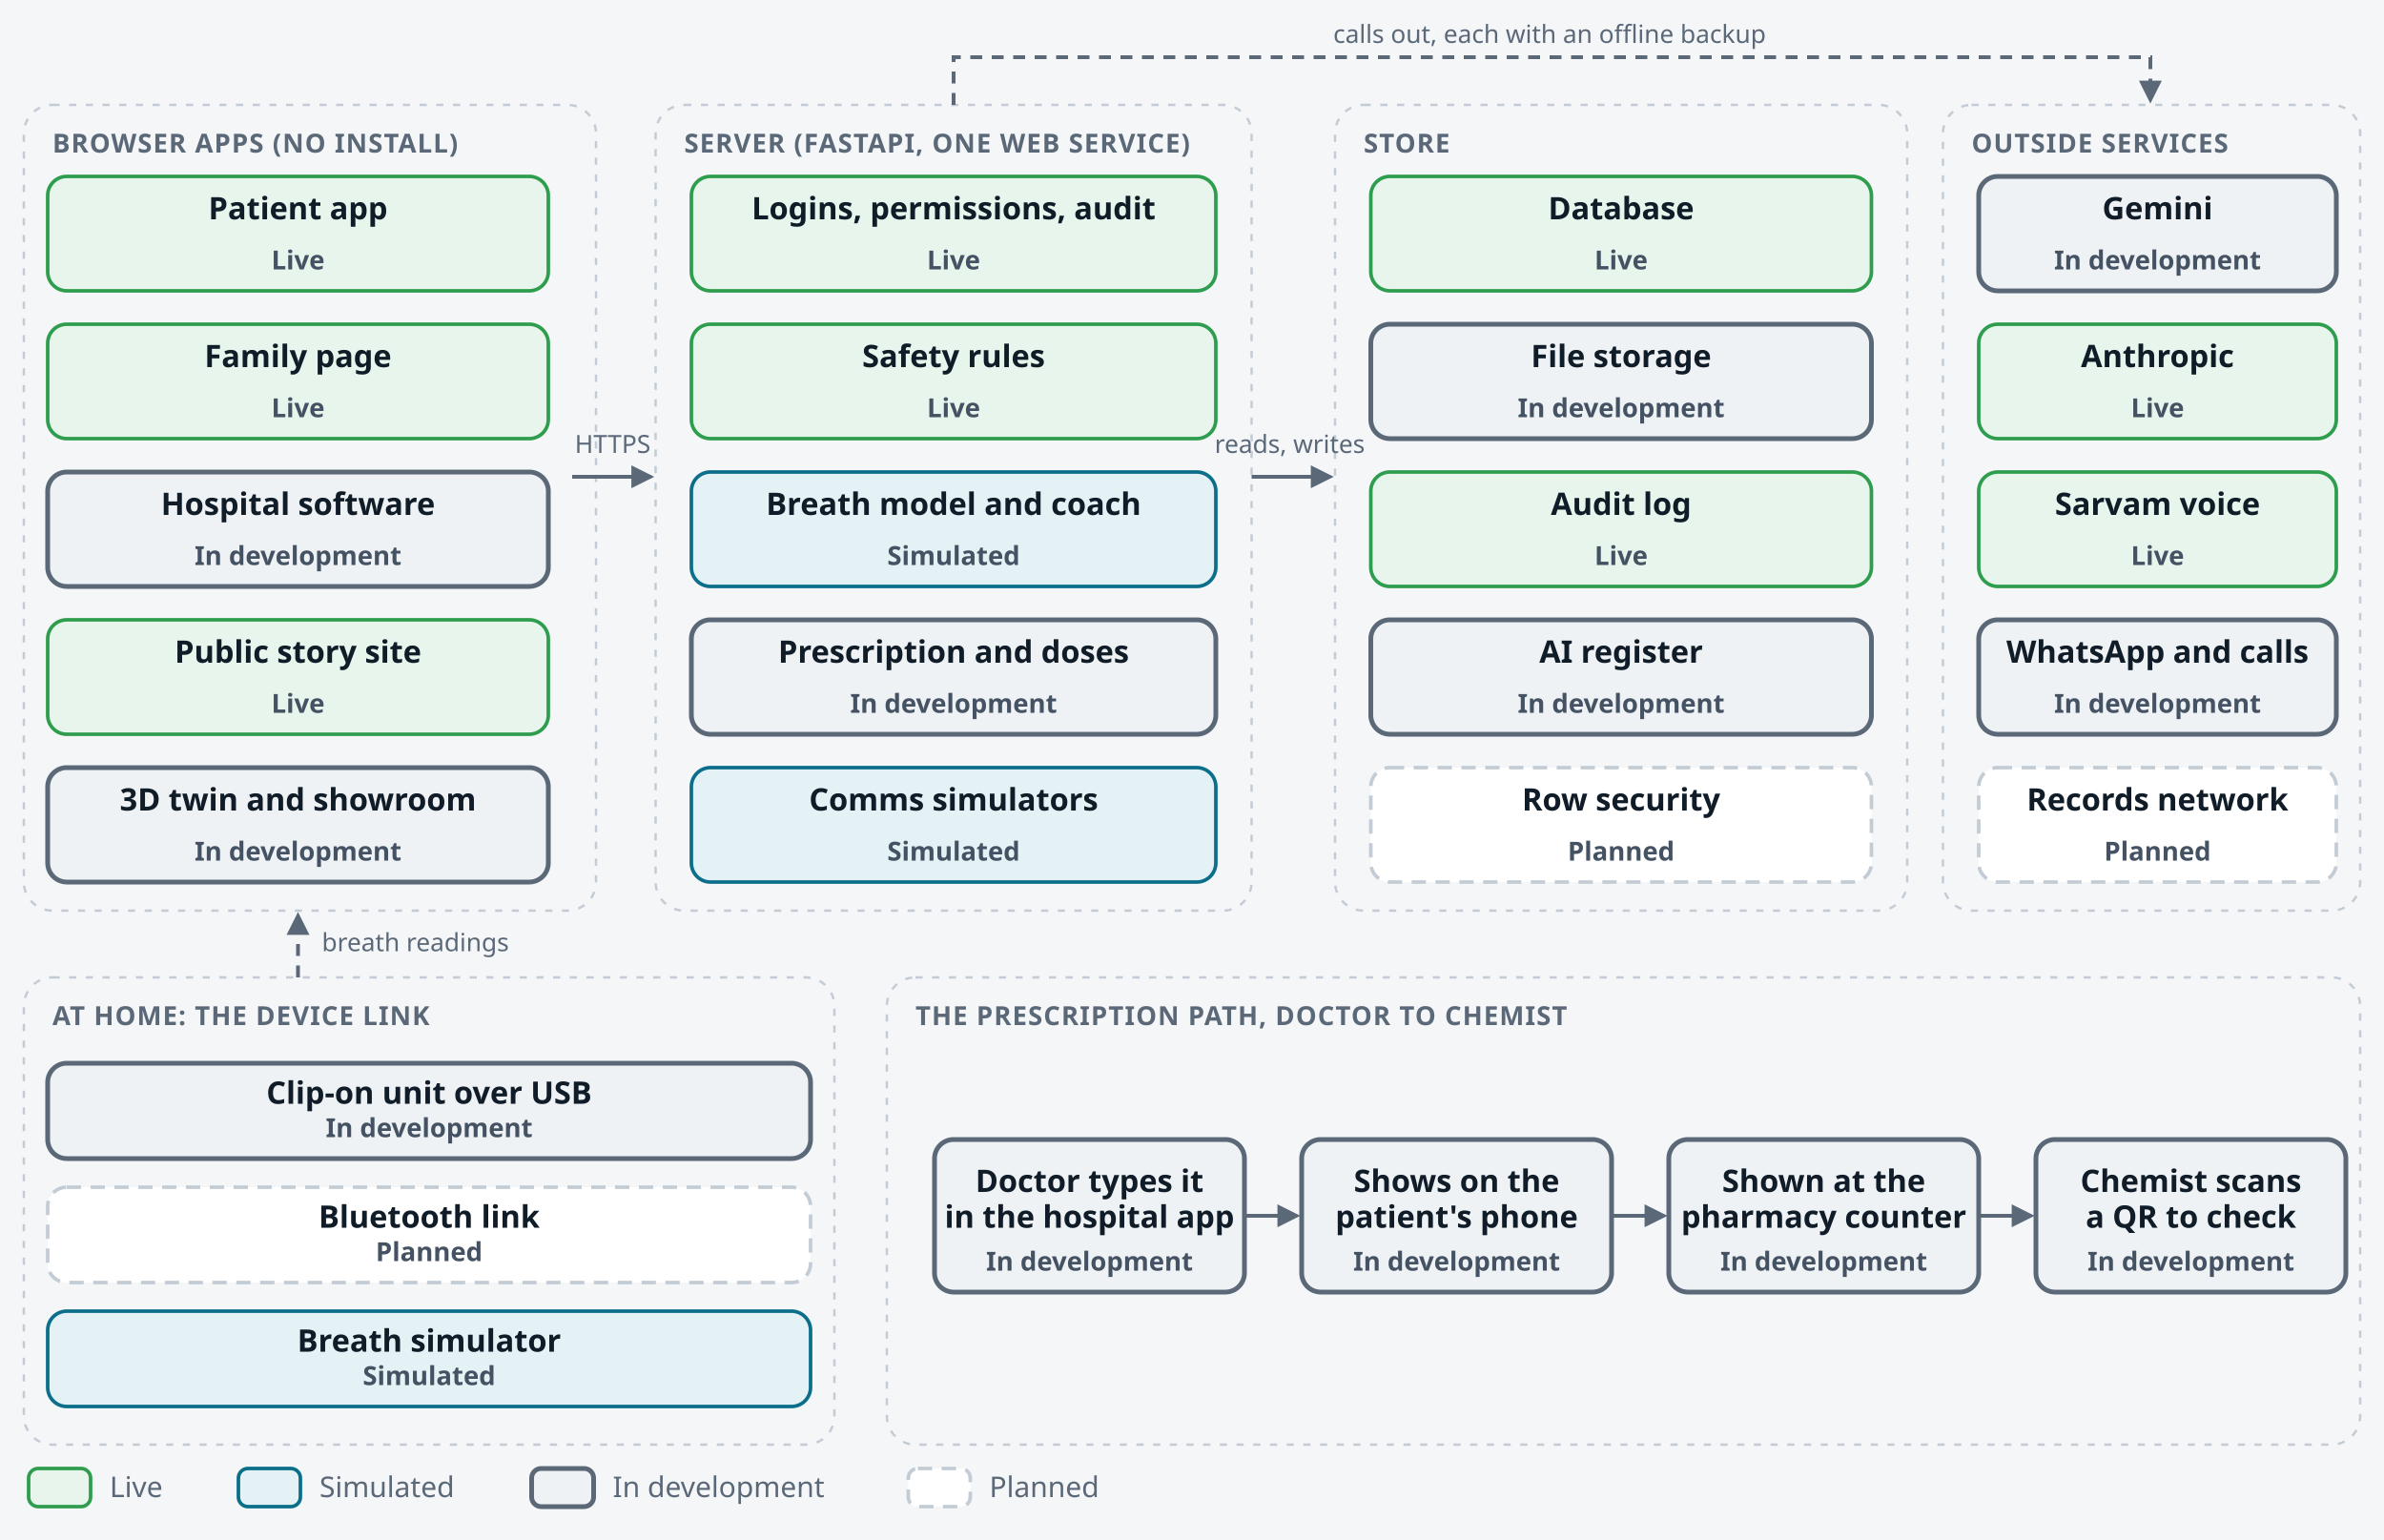
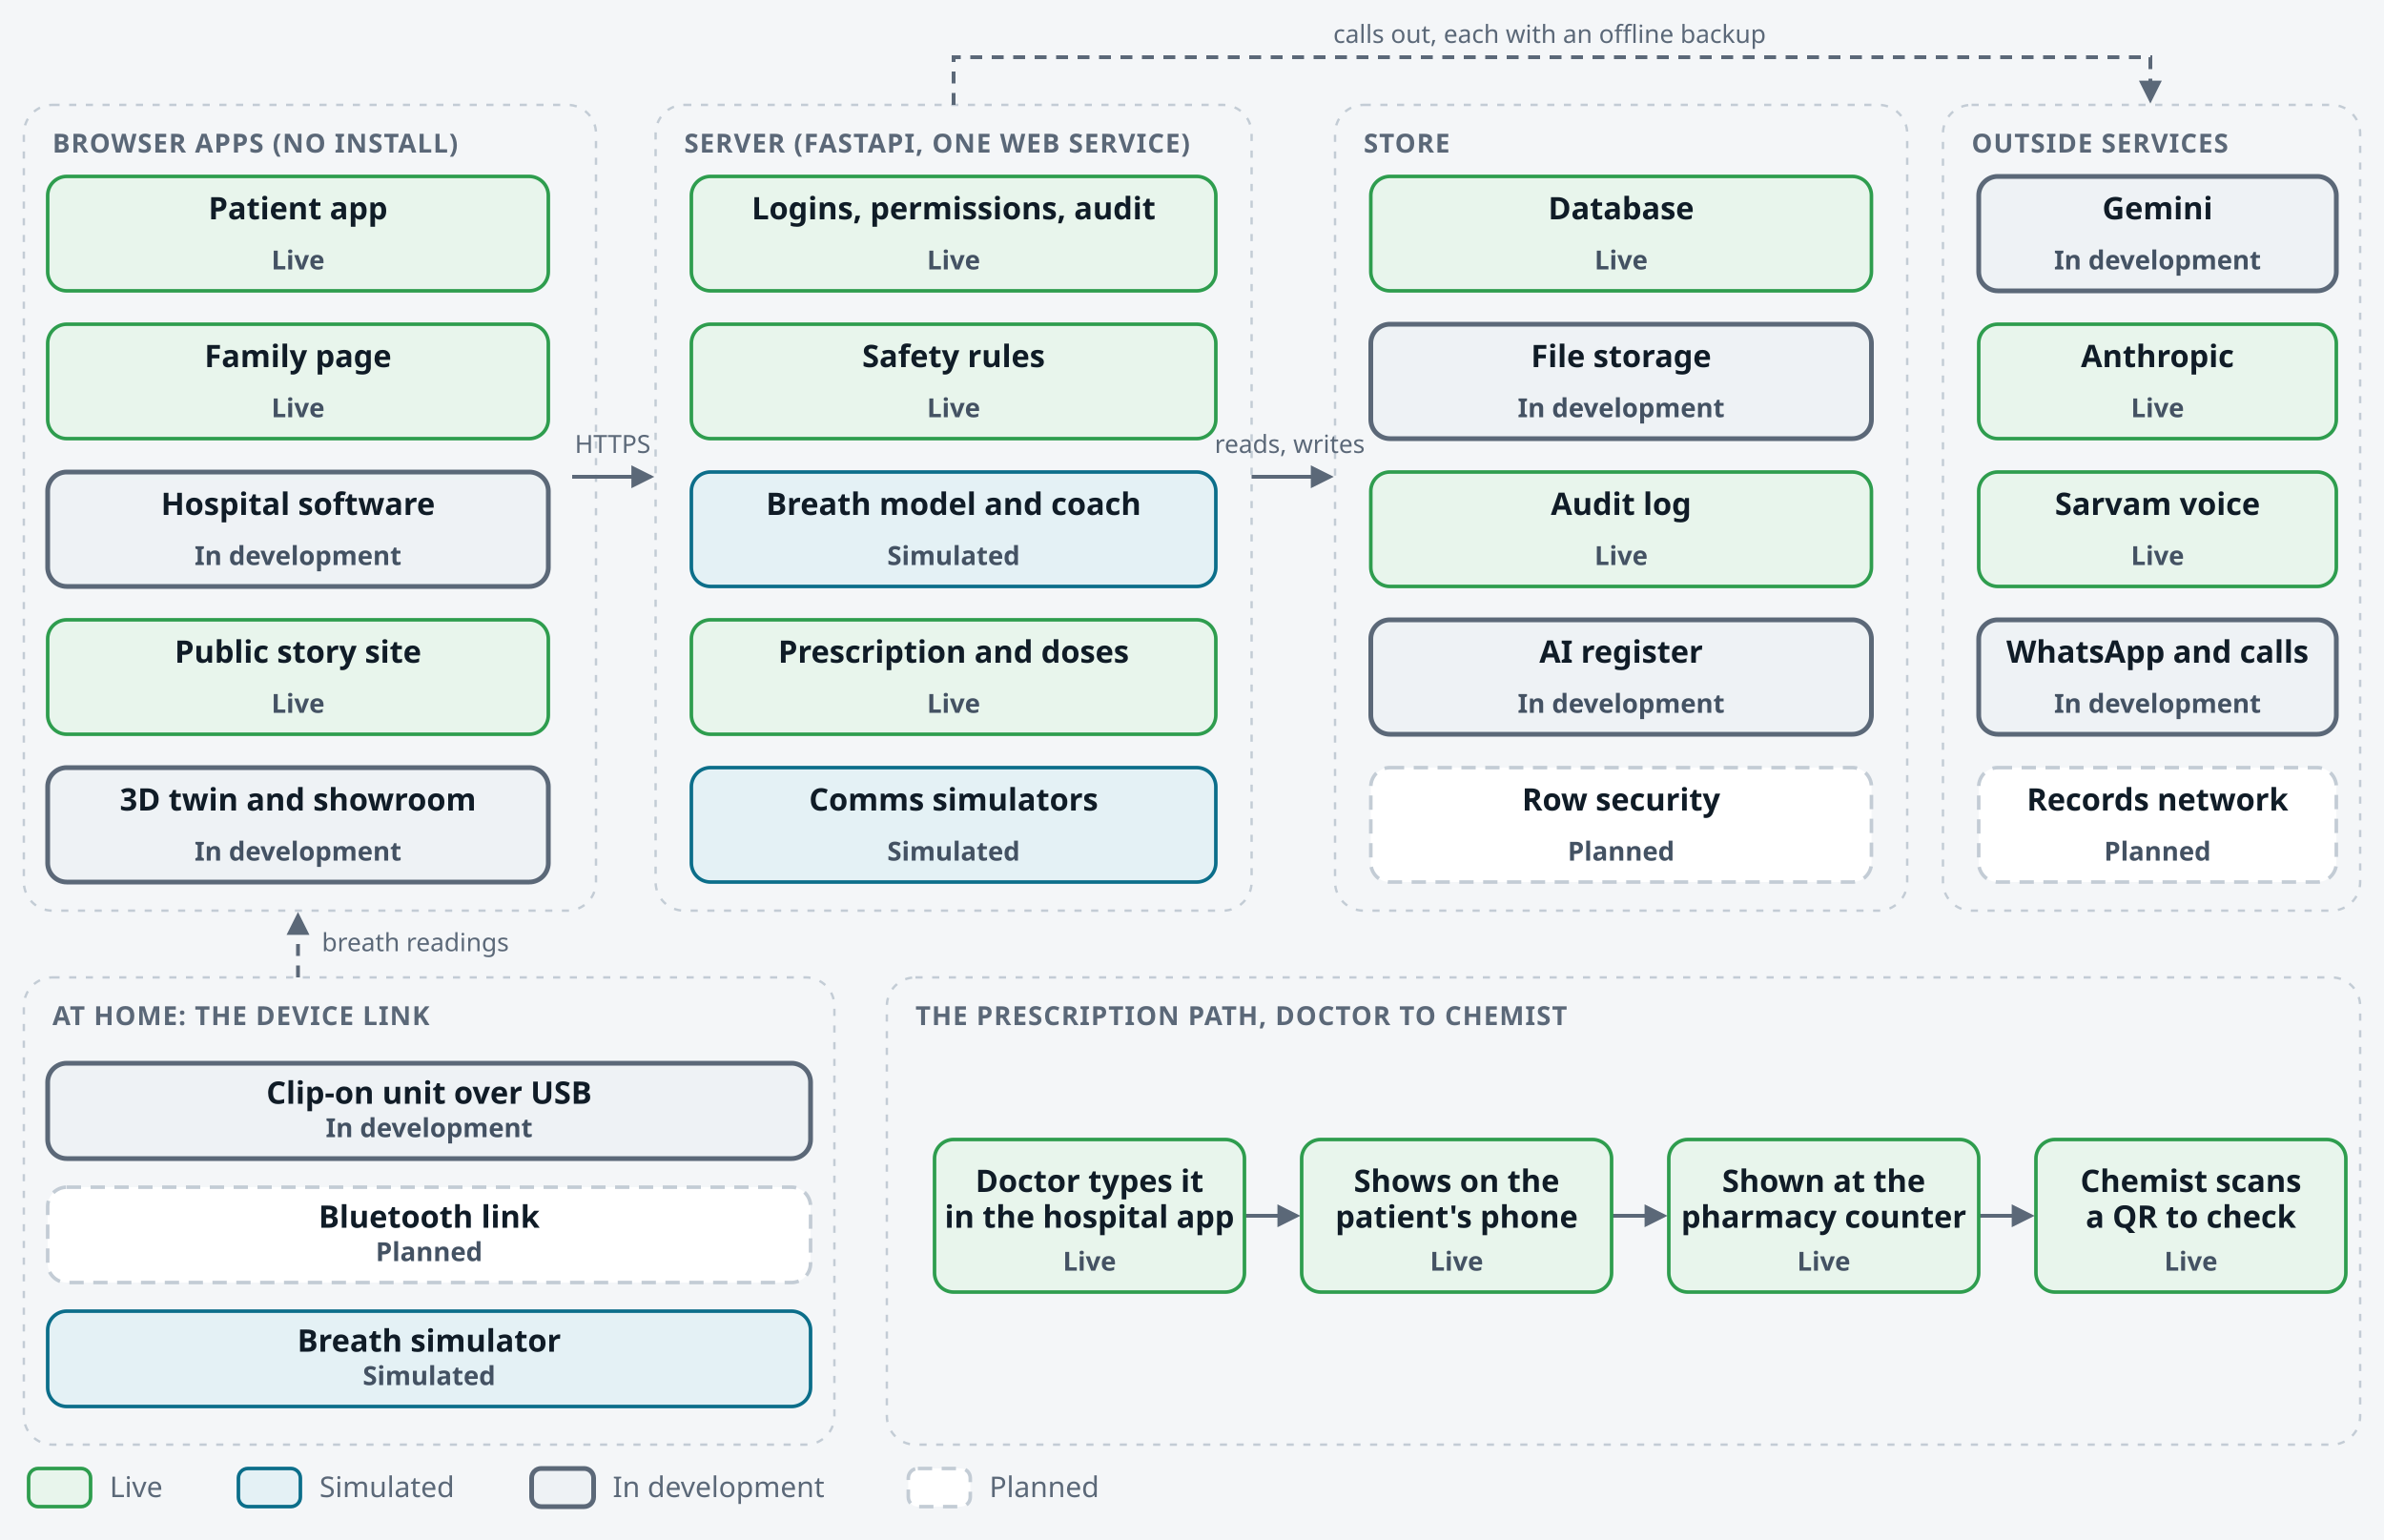
<svg xmlns="http://www.w3.org/2000/svg" viewBox="0 0 1000 646" width="1000" height="646" font-family="Segoe UI, Nirmala UI, Noto Sans, Arial, sans-serif" role="img" aria-labelledby="t d">
  <style>
.box rect{fill:#f8fafb;stroke:#c3ccd5;stroke-width:1.5}
.box.s-live rect{fill:#e8f5ec;stroke:#2e9d4e}
.box.s-simulated rect{fill:#e4f1f5;stroke:#0b6e8a}
.box.s-in_development rect{fill:#eef2f5;stroke:#5b6878;stroke-width:2}
.box.s-planned rect{fill:#ffffff;stroke:#c3ccd5;stroke-dasharray:6 4}
.box .t{fill:#101c27;font-size:13px;font-weight:650}
.box .st{fill:#445263;font-size:11px;font-weight:700}
.zone{fill:none;stroke:#c3ccd5;stroke-width:1;stroke-dasharray:3 4}
.zone-t{fill:#5b6878;font-size:11px;font-weight:700;letter-spacing:.04em}
.link{stroke:#5b6878;stroke-width:1.6;fill:none}.link.dashed{stroke-dasharray:5 4}
.arrow{fill:#5b6878}.lk{fill:#5b6878;font-size:10.5px}
@media (prefers-color-scheme:dark){
.bg{fill:#0d1319}
.box rect{fill:#1a2430;stroke:#3a4a5c}
.box.s-live rect{fill:#13301d;stroke:#4cc06d}
.box.s-simulated rect{fill:#12303d;stroke:#3fb4d4}
.box.s-in_development rect{fill:#202c39;stroke:#95a2b0}
.box.s-planned rect{fill:#151d26;stroke:#3a4a5c}
.box .t{fill:#e8eef4}.box .st{fill:#b4c0cc}
.zone{stroke:#283544}.zone-t,.lk{fill:#95a2b0}.link{stroke:#95a2b0}.arrow{fill:#95a2b0}
.title-t{fill:#e8eef4}}
.bg{fill:#f4f6f8}.title-t{fill:#101c27;font-size:18px;font-weight:700}
</style>
  <rect class="bg" width="1000" height="646" />
  <defs>
    <marker id="ah" viewBox="0 0 10 10" refX="8.5" refY="5" markerWidth="6" markerHeight="6" orient="auto">
      <path class="arrow" d="M0 0 L10 5 L0 10 z" />
    </marker>
  </defs>
  <rect class="zone" x="10" y="44" width="240" height="338" rx="12" />
  <text class="zone-t" x="22" y="64">BROWSER APPS (NO INSTALL)</text>
  <rect class="zone" x="275" y="44" width="250" height="338" rx="12" />
  <text class="zone-t" x="287" y="64">SERVER (FASTAPI, ONE WEB SERVICE)</text>
  <rect class="zone" x="560" y="44" width="240" height="338" rx="12" />
  <text class="zone-t" x="572" y="64">STORE</text>
  <rect class="zone" x="815" y="44" width="175" height="338" rx="12" />
  <text class="zone-t" x="827" y="64">OUTSIDE SERVICES</text>
  <rect class="zone" x="10" y="410" width="340" height="196" rx="12" />
  <text class="zone-t" x="22" y="430">AT HOME: THE DEVICE LINK</text>
  <rect class="zone" x="372" y="410" width="618" height="196" rx="12" />
  <text class="zone-t" x="384" y="430">THE PRESCRIPTION PATH, DOCTOR TO CHEMIST</text>
  <path class="link" d="M240 200 L273 200" marker-end="url(#ah)" />
  <text class="lk" x="257" y="190" text-anchor="middle">HTTPS</text>
  <path class="link" d="M525 200 L558 200" marker-end="url(#ah)" />
  <text class="lk" x="541" y="190" text-anchor="middle">reads, writes</text>
  <path class="link dashed" d="M400 44 L400 24 L902 24 L902 42" marker-end="url(#ah)" />
  <text class="lk" x="650" y="18" text-anchor="middle">calls out, each with an offline backup</text>
  <path class="link dashed" d="M125 410 L125 384" marker-end="url(#ah)" />
  <text class="lk" x="135" y="399" text-anchor="start">breath readings</text>
  <path class="link" d="M522 510 L544 510" marker-end="url(#ah)" />
  <path class="link" d="M676 510 L698 510" marker-end="url(#ah)" />
  <path class="link" d="M830 510 L852 510" marker-end="url(#ah)" />
  <g class="box s-live" data-key="app.patient" role="img" aria-label="Patient app: Live">
    <rect x="20" y="74" width="210" height="48" rx="8" />
    <text class="t" x="125.0" y="92" text-anchor="middle">Patient app</text>
    <text class="st" x="125.0" y="113" text-anchor="middle">Live</text>
  </g>
  <g class="box s-live" data-key="family.page" role="img" aria-label="Family page: Live">
    <rect x="20" y="136" width="210" height="48" rx="8" />
    <text class="t" x="125.0" y="154" text-anchor="middle">Family page</text>
    <text class="st" x="125.0" y="175" text-anchor="middle">Live</text>
  </g>
  <g class="box s-in_development" data-key="chart.tabs" role="img" aria-label="Hospital software: In development">
    <rect x="20" y="198" width="210" height="48" rx="8" />
    <text class="t" x="125.0" y="216" text-anchor="middle">Hospital software</text>
    <text class="st" x="125.0" y="237" text-anchor="middle">In development</text>
  </g>
  <g class="box s-live" data-key="public.landing" role="img" aria-label="Public story site: Live">
    <rect x="20" y="260" width="210" height="48" rx="8" />
    <text class="t" x="125.0" y="278" text-anchor="middle">Public story site</text>
    <text class="st" x="125.0" y="299" text-anchor="middle">Live</text>
  </g>
  <g class="box s-in_development" data-key="twin.public" role="img" aria-label="3D twin and showroom: In development">
    <rect x="20" y="322" width="210" height="48" rx="8" />
    <text class="t" x="125.0" y="340" text-anchor="middle">3D twin and showroom</text>
    <text class="st" x="125.0" y="361" text-anchor="middle">In development</text>
  </g>
  <g class="box s-live" data-key="auth.staff_login" role="img" aria-label="Logins, permissions, audit: Live">
    <rect x="290" y="74" width="220" height="48" rx="8" />
    <text class="t" x="400.0" y="92" text-anchor="middle">Logins, permissions, audit</text>
    <text class="st" x="400.0" y="113" text-anchor="middle">Live</text>
  </g>
  <g class="box s-live" data-key="safety.red_flags" role="img" aria-label="Safety rules: Live">
    <rect x="290" y="136" width="220" height="48" rx="8" />
    <text class="t" x="400.0" y="154" text-anchor="middle">Safety rules</text>
    <text class="st" x="400.0" y="175" text-anchor="middle">Live</text>
  </g>
  <g class="box s-simulated" data-key="coach.classifier" role="img" aria-label="Breath model and coach: Simulated">
    <rect x="290" y="198" width="220" height="48" rx="8" />
    <text class="t" x="400.0" y="216" text-anchor="middle">Breath model and coach</text>
    <text class="st" x="400.0" y="237" text-anchor="middle">Simulated</text>
  </g>
-   <g class="box s-in_development" data-key="rx.patient_phone" role="img" aria-label="Prescription and doses: In development">
+   <g class="box s-live" data-key="rx.patient_phone" role="img" aria-label="Prescription and doses: Live">
    <rect x="290" y="260" width="220" height="48" rx="8" />
    <text class="t" x="400.0" y="278" text-anchor="middle">Prescription and doses</text>
-     <text class="st" x="400.0" y="299" text-anchor="middle">In development</text>
+     <text class="st" x="400.0" y="299" text-anchor="middle">Live</text>
  </g>
  <g class="box s-simulated" data-key="comms.whatsapp" role="img" aria-label="Comms simulators: Simulated">
    <rect x="290" y="322" width="220" height="48" rx="8" />
    <text class="t" x="400.0" y="340" text-anchor="middle">Comms simulators</text>
    <text class="st" x="400.0" y="361" text-anchor="middle">Simulated</text>
  </g>
  <g class="box s-live" data-key="tenancy.hospitals" role="img" aria-label="Database: Live">
    <rect x="575" y="74" width="210" height="48" rx="8" />
    <text class="t" x="680.0" y="92" text-anchor="middle">Database</text>
    <text class="st" x="680.0" y="113" text-anchor="middle">Live</text>
  </g>
  <g class="box s-in_development" data-key="docs.vault" role="img" aria-label="File storage: In development">
    <rect x="575" y="136" width="210" height="48" rx="8" />
    <text class="t" x="680.0" y="154" text-anchor="middle">File storage</text>
    <text class="st" x="680.0" y="175" text-anchor="middle">In development</text>
  </g>
  <g class="box s-live" data-key="audit.log" role="img" aria-label="Audit log: Live">
    <rect x="575" y="198" width="210" height="48" rx="8" />
    <text class="t" x="680.0" y="216" text-anchor="middle">Audit log</text>
    <text class="st" x="680.0" y="237" text-anchor="middle">Live</text>
  </g>
  <g class="box s-in_development" data-key="ai.register" role="img" aria-label="AI register: In development">
    <rect x="575" y="260" width="210" height="48" rx="8" />
    <text class="t" x="680.0" y="278" text-anchor="middle">AI register</text>
    <text class="st" x="680.0" y="299" text-anchor="middle">In development</text>
  </g>
  <g class="box s-planned" data-key="db.rls_per_hospital" role="img" aria-label="Row security: Planned">
    <rect x="575" y="322" width="210" height="48" rx="8" />
    <text class="t" x="680.0" y="340" text-anchor="middle">Row security</text>
    <text class="st" x="680.0" y="361" text-anchor="middle">Planned</text>
  </g>
  <g class="box s-in_development" data-key="rx.ai_read" role="img" aria-label="Gemini: In development">
    <rect x="830" y="74" width="150" height="48" rx="8" />
    <text class="t" x="905.0" y="92" text-anchor="middle">Gemini</text>
    <text class="st" x="905.0" y="113" text-anchor="middle">In development</text>
  </g>
  <g class="box s-live" data-key="ai.summary" role="img" aria-label="Anthropic: Live">
    <rect x="830" y="136" width="150" height="48" rx="8" />
    <text class="t" x="905.0" y="154" text-anchor="middle">Anthropic</text>
    <text class="st" x="905.0" y="175" text-anchor="middle">Live</text>
  </g>
  <g class="box s-live" data-key="coach.voice" role="img" aria-label="Sarvam voice: Live">
    <rect x="830" y="198" width="150" height="48" rx="8" />
    <text class="t" x="905.0" y="216" text-anchor="middle">Sarvam voice</text>
    <text class="st" x="905.0" y="237" text-anchor="middle">Live</text>
  </g>
  <g class="box s-in_development" data-key="comms.whatsapp_real_send" role="img" aria-label="WhatsApp and calls: In development">
    <rect x="830" y="260" width="150" height="48" rx="8" />
    <text class="t" x="905.0" y="278" text-anchor="middle">WhatsApp and calls</text>
    <text class="st" x="905.0" y="299" text-anchor="middle">In development</text>
  </g>
  <g class="box s-planned" data-key="docs.abdm_link" role="img" aria-label="Records network: Planned">
    <rect x="830" y="322" width="150" height="48" rx="8" />
    <text class="t" x="905.0" y="340" text-anchor="middle">Records network</text>
    <text class="st" x="905.0" y="361" text-anchor="middle">Planned</text>
  </g>
  <g class="box s-in_development" data-key="device.usb" role="img" aria-label="Clip-on unit over USB: In development">
    <rect x="20" y="446" width="320" height="40" rx="8" />
    <text class="t" x="180.0" y="463" text-anchor="middle">Clip-on unit over USB</text>
    <text class="st" x="180.0" y="477" text-anchor="middle">In development</text>
  </g>
  <g class="box s-planned" data-key="device.ble" role="img" aria-label="Bluetooth link: Planned">
    <rect x="20" y="498" width="320" height="40" rx="8" />
    <text class="t" x="180.0" y="515" text-anchor="middle">Bluetooth link</text>
    <text class="st" x="180.0" y="529" text-anchor="middle">Planned</text>
  </g>
  <g class="box s-simulated" data-key="coach.breath" role="img" aria-label="Breath simulator: Simulated">
    <rect x="20" y="550" width="320" height="40" rx="8" />
    <text class="t" x="180.0" y="567" text-anchor="middle">Breath simulator</text>
    <text class="st" x="180.0" y="581" text-anchor="middle">Simulated</text>
  </g>
-   <g class="box s-in_development" data-key="rx.manual" role="img" aria-label="Doctor types it in the hospital app: In development">
+   <g class="box s-live" data-key="rx.manual" role="img" aria-label="Doctor types it in the hospital app: Live">
    <rect x="392" y="478" width="130" height="64" rx="8" />
    <text class="t" x="457.0" y="500" text-anchor="middle">Doctor types it</text>
    <text class="t" x="457.0" y="515" text-anchor="middle">in the hospital app</text>
-     <text class="st" x="457.0" y="533" text-anchor="middle">In development</text>
-   </g>
-   <g class="box s-in_development" data-key="rx.patient_phone" role="img" aria-label="Shows on the patient's phone: In development">
+     <text class="st" x="457.0" y="533" text-anchor="middle">Live</text>
+   </g>
+   <g class="box s-live" data-key="rx.patient_phone" role="img" aria-label="Shows on the patient's phone: Live">
    <rect x="546" y="478" width="130" height="64" rx="8" />
    <text class="t" x="611.0" y="500" text-anchor="middle">Shows on the</text>
    <text class="t" x="611.0" y="515" text-anchor="middle">patient's phone</text>
-     <text class="st" x="611.0" y="533" text-anchor="middle">In development</text>
-   </g>
-   <g class="box s-in_development" data-key="rx.pharmacy_screen" role="img" aria-label="Shown at the pharmacy counter: In development">
+     <text class="st" x="611.0" y="533" text-anchor="middle">Live</text>
+   </g>
+   <g class="box s-live" data-key="rx.pharmacy_screen" role="img" aria-label="Shown at the pharmacy counter: Live">
    <rect x="700" y="478" width="130" height="64" rx="8" />
    <text class="t" x="765.0" y="500" text-anchor="middle">Shown at the</text>
    <text class="t" x="765.0" y="515" text-anchor="middle">pharmacy counter</text>
-     <text class="st" x="765.0" y="533" text-anchor="middle">In development</text>
-   </g>
-   <g class="box s-in_development" data-key="rx.verify_qr" role="img" aria-label="Chemist scans a QR to check: In development">
+     <text class="st" x="765.0" y="533" text-anchor="middle">Live</text>
+   </g>
+   <g class="box s-live" data-key="rx.verify_qr" role="img" aria-label="Chemist scans a QR to check: Live">
    <rect x="854" y="478" width="130" height="64" rx="8" />
    <text class="t" x="919.0" y="500" text-anchor="middle">Chemist scans</text>
    <text class="t" x="919.0" y="515" text-anchor="middle">a QR to check</text>
-     <text class="st" x="919.0" y="533" text-anchor="middle">In development</text>
+     <text class="st" x="919.0" y="533" text-anchor="middle">Live</text>
  </g>
  <g class="box s-live">
    <rect x="12" y="616" width="26" height="16" rx="4" />
  </g>
  <text class="lk" x="46" y="628" style="font-size:12px">Live</text>
  <g class="box s-simulated">
    <rect x="100" y="616" width="26" height="16" rx="4" />
  </g>
  <text class="lk" x="134" y="628" style="font-size:12px">Simulated</text>
  <g class="box s-in_development">
    <rect x="223" y="616" width="26" height="16" rx="4" />
  </g>
  <text class="lk" x="257" y="628" style="font-size:12px">In development</text>
  <g class="box s-planned">
    <rect x="381" y="616" width="26" height="16" rx="4" />
  </g>
  <text class="lk" x="415" y="628" style="font-size:12px">Planned</text>
</svg>
